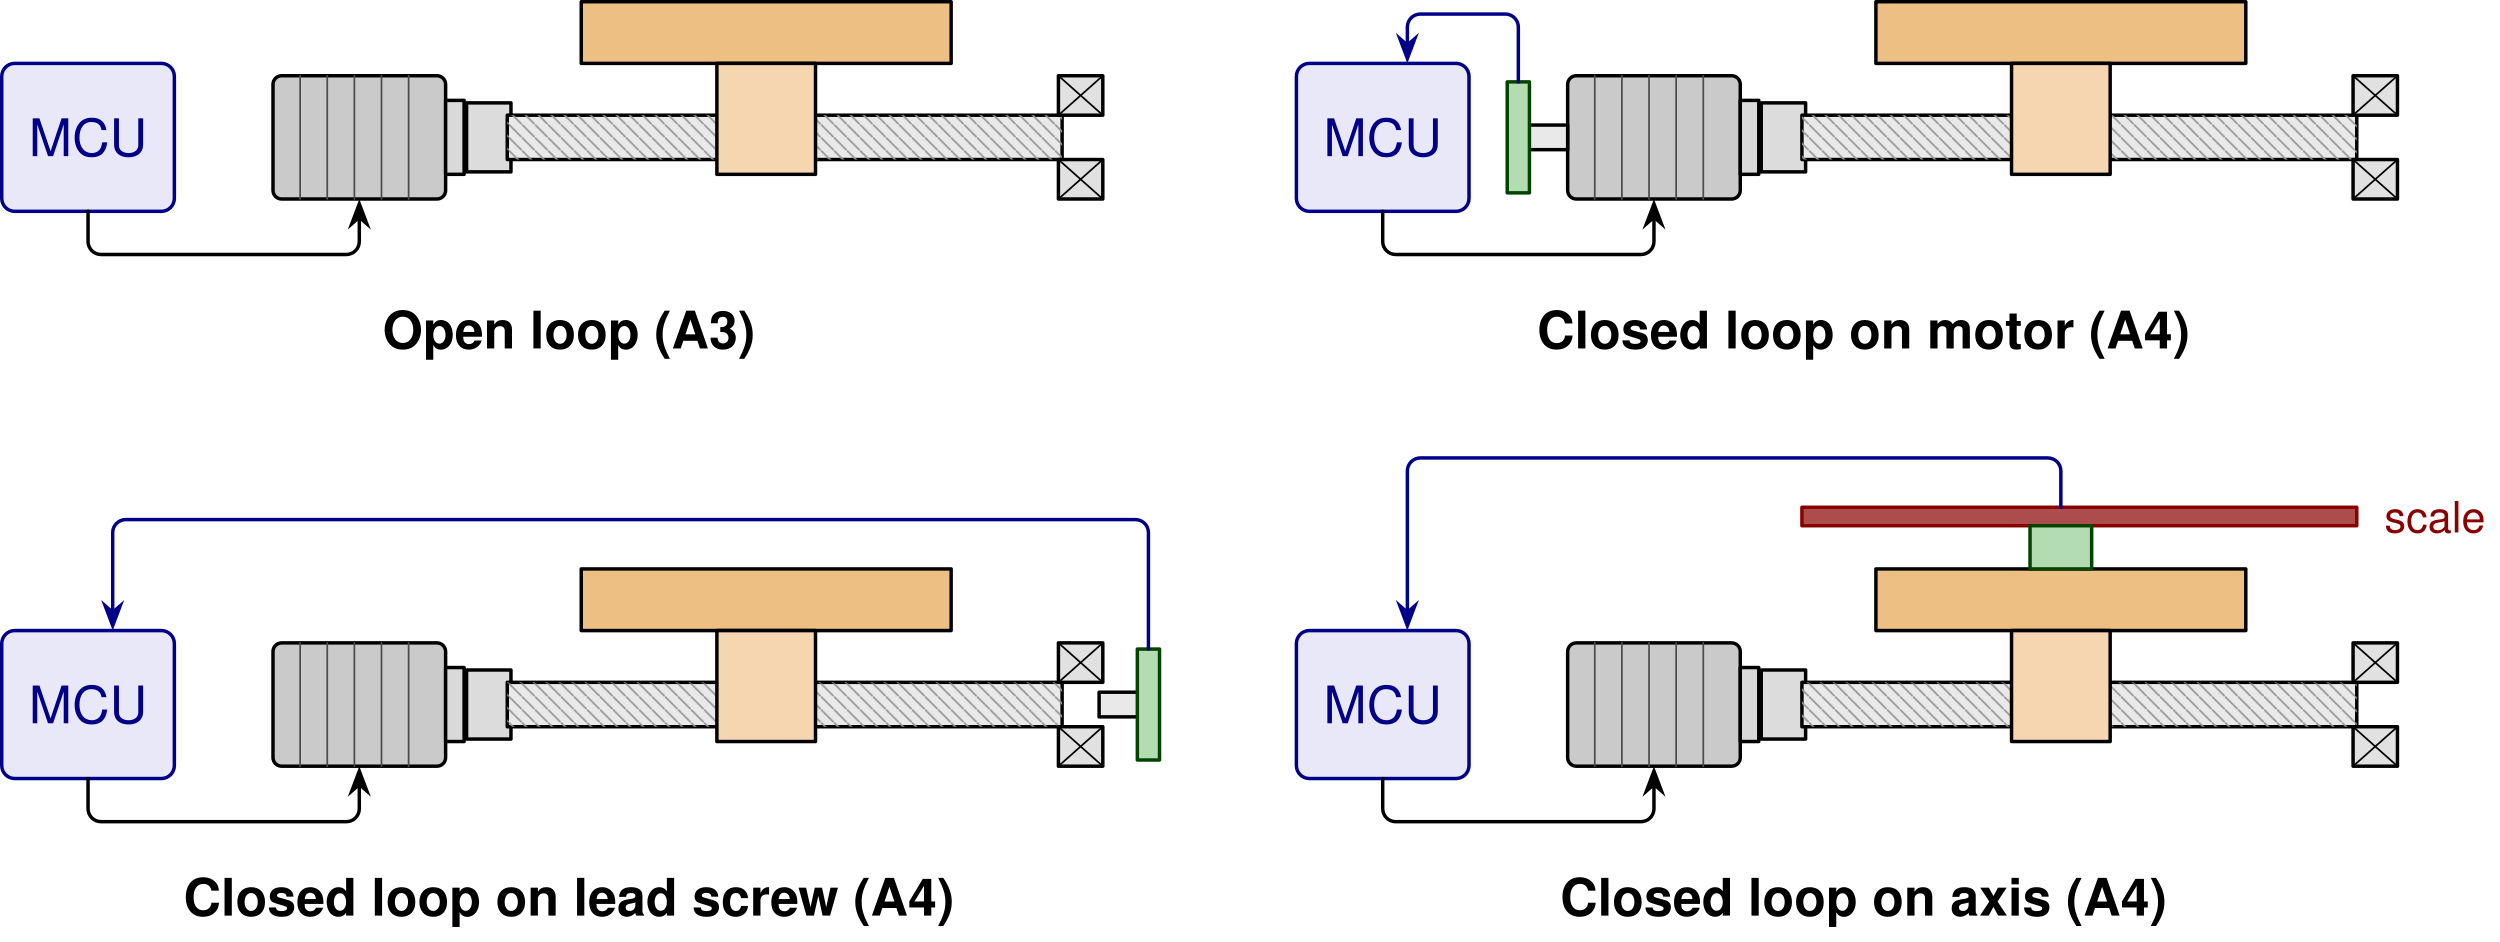
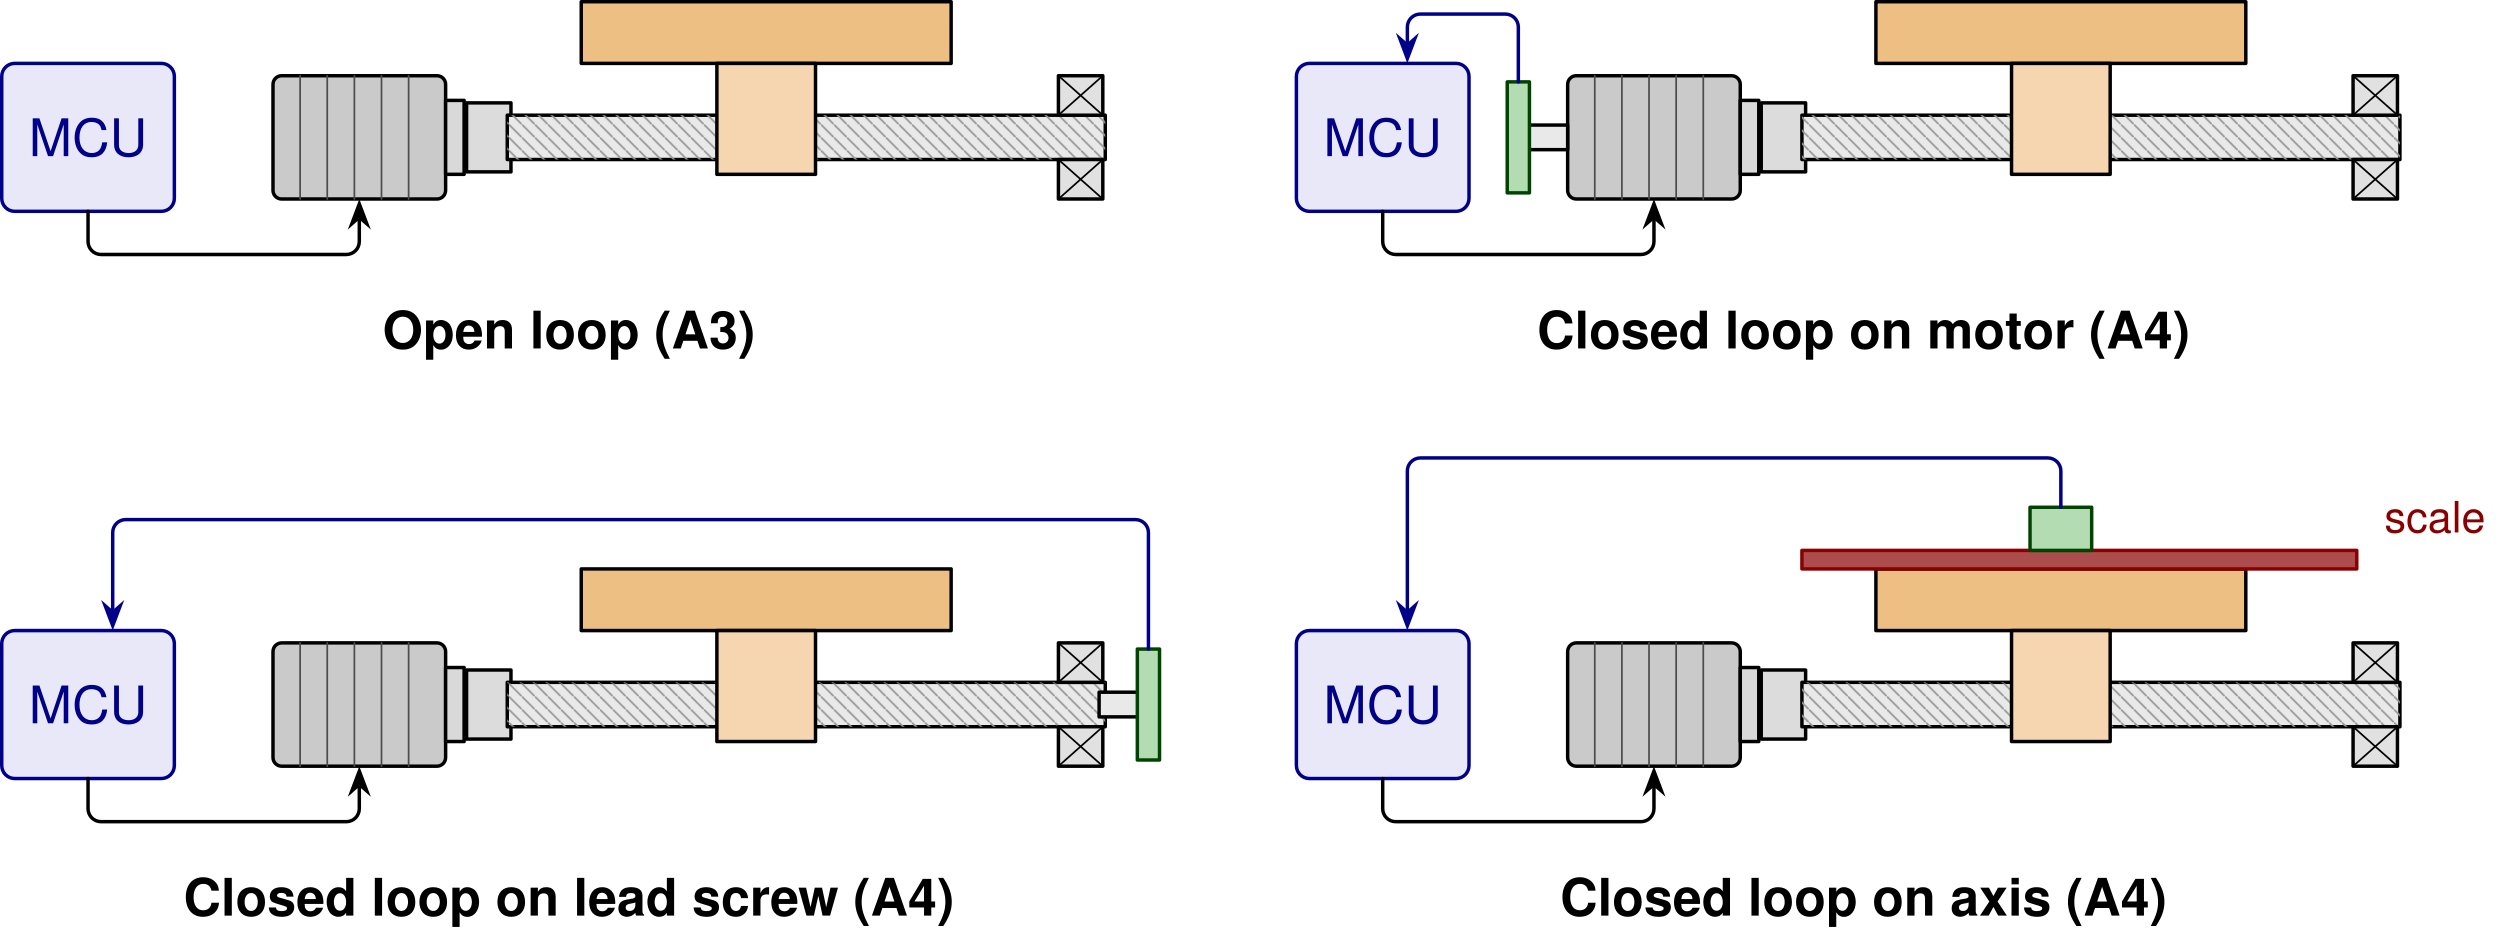
<svg xmlns="http://www.w3.org/2000/svg" xmlns:xlink="http://www.w3.org/1999/xlink" version="1.1" width="574.743pt" height="216.336pt" viewBox="-68.015 -68.015 574.743 216.336">
  <defs>
    <pattern height="3.0" id="pgfpat4" patternTransform="matrix(1.0 0.0 0.0 1.0 0.0 0.0)" patternUnits="userSpaceOnUse" width="3.0" />
    <symbol id="pgfsym4">
      <g stroke-width="0.4">
        <path d="M0 3L3.1-.1" fill="none" />
      </g>
    </symbol>
    <path id="g1-40" d="M2.418-8.683C1.048-6.622 .476-4.979 .476-3.156C.476-1.322 1.048 .322 2.418 2.382H3.609C2.346-.071 1.941-1.405 1.941-3.156C1.941-4.895 2.346-6.253 3.609-8.683H2.418Z" />
    <path id="g1-41" d="M1.453 2.382C2.823 .322 3.394-1.322 3.394-3.144C3.394-4.979 2.823-6.622 1.453-8.683H.262C1.525-6.229 1.93-4.895 1.93-3.144C1.93-1.405 1.525-.048 .262 2.382H1.453Z" />
    <path id="g1-51" d="M2.585-3.776C3.168-3.776 3.275-3.764 3.561-3.692C4.121-3.537 4.478-3.049 4.478-2.43C4.478-1.691 3.954-1.155 3.228-1.155C2.442-1.155 2.013-1.608 1.965-2.477H.345C.357-.786 1.465 .274 3.192 .274C4.991 .274 6.146-.786 6.146-2.43C6.146-3.418 5.717-4.061 4.764-4.526C5.55-5.014 5.872-5.55 5.872-6.324C5.872-7.73 4.824-8.623 3.192-8.623C2.227-8.623 1.417-8.29 .941-7.67C.607-7.253 .453-6.682 .453-5.931V-5.789H2.001C2.013-6.241 2.049-6.467 2.132-6.682C2.287-7.051 2.668-7.277 3.156-7.277C3.823-7.277 4.204-6.872 4.204-6.17C4.204-5.324 3.716-4.895 2.728-4.895H2.585V-3.776Z" />
    <path id="g1-52" d="M6.217-3.252H5.336V-8.445H3.371L.286-3.275V-1.87H3.668V0H5.336V-1.87H6.217V-3.252ZM3.668-3.252H1.465L3.668-6.86V-3.252Z" />
    <path id="g1-65" d="M5.967-1.751L6.539 0H8.373L5.372-8.683H3.394L.31 0H2.132L2.716-1.751H5.967ZM5.479-3.24H3.216L4.347-6.634L5.479-3.24Z" />
    <path id="g1-67" d="M8.123-5.741C8.063-6.491 7.909-6.968 7.539-7.456C6.872-8.337 5.8-8.826 4.502-8.826C2.049-8.826 .524-7.075 .524-4.264C.524-1.477 2.037 .274 4.455 .274C6.61 .274 8.052-.977 8.159-2.966H6.42C6.313-1.858 5.61-1.227 4.502-1.227C3.121-1.227 2.311-2.346 2.311-4.24C2.311-6.158 3.156-7.301 4.562-7.301C5.181-7.301 5.693-7.087 6.027-6.67C6.217-6.432 6.313-6.205 6.42-5.741H8.123Z" />
    <path id="g1-79" d="M4.645-8.826C3.43-8.826 2.43-8.421 1.691-7.623C.917-6.789 .476-5.574 .476-4.276S.917-1.751 1.691-.929C2.442-.119 3.418 .274 4.657 .274S6.872-.119 7.623-.929C8.373-1.727 8.838-2.99 8.838-4.216C8.838-5.574 8.397-6.789 7.623-7.623C6.86-8.445 5.896-8.826 4.645-8.826ZM4.657-7.301C6.122-7.301 7.051-6.11 7.051-4.228C7.051-2.454 6.086-1.251 4.657-1.251C3.216-1.251 2.263-2.454 2.263-4.276S3.216-7.301 4.657-7.301Z" />
    <path id="g1-97" d="M6.241-.202C5.943-.476 5.86-.655 5.86-.989V-4.562C5.86-5.872 4.967-6.539 3.228-6.539S.584-5.8 .476-4.312H2.084C2.168-4.979 2.442-5.193 3.263-5.193C3.907-5.193 4.228-4.979 4.228-4.55C4.228-4.335 4.121-4.145 3.942-4.05C3.716-3.93 3.716-3.93 2.894-3.799L2.227-3.68C.953-3.466 .333-2.811 .333-1.656C.333-1.108 .488-.655 .786-.333C1.155 .048 1.715 .274 2.287 .274C3.001 .274 3.657-.036 4.24-.643C4.24-.31 4.276-.191 4.431 0H6.241V-.202ZM4.228-2.585C4.228-1.62 3.752-1.072 2.906-1.072C2.346-1.072 2.001-1.37 2.001-1.846C2.001-2.346 2.263-2.585 2.954-2.728L3.526-2.835C3.966-2.918 4.038-2.942 4.228-3.037V-2.585Z" />
    <path id="g1-99" d="M6.217-4.026C6.098-5.598 5.05-6.539 3.442-6.539C1.525-6.539 .405-5.276 .405-3.085C.405-.965 1.513 .274 3.418 .274C4.979 .274 6.062-.691 6.217-2.227H4.621C4.407-1.394 4.073-1.072 3.43-1.072C2.585-1.072 2.072-1.834 2.072-3.085C2.072-3.692 2.192-4.264 2.394-4.645C2.585-5.002 2.954-5.193 3.43-5.193C4.109-5.193 4.431-4.871 4.621-4.026H6.217Z" />
    <path id="g1-100" d="M4.824 0H6.491V-8.683H4.824V-5.598C4.407-6.241 3.847-6.539 3.049-6.539C1.513-6.539 .345-5.062 .345-3.121C.345-2.251 .607-1.37 1.036-.75C1.477-.131 2.263 .274 3.049 .274C3.847 .274 4.407-.024 4.824-.655V0ZM3.418-5.145C4.264-5.145 4.824-4.324 4.824-3.097C4.824-1.93 4.252-1.12 3.418-1.12S2.013-1.941 2.013-3.121C2.013-4.312 2.585-5.145 3.418-5.145Z" />
    <path id="g1-101" d="M6.241-2.692C6.253-2.835 6.253-2.894 6.253-2.978C6.253-3.621 6.158-4.216 6.003-4.669C5.574-5.836 4.538-6.539 3.24-6.539C1.394-6.539 .262-5.205 .262-3.049C.262-.989 1.382 .274 3.204 .274C4.645 .274 5.812-.548 6.182-1.81H4.538C4.335-1.298 3.871-1 3.263-1C2.787-1 2.406-1.203 2.168-1.56C2.013-1.798 1.953-2.084 1.93-2.692H6.241ZM1.953-3.799C2.061-4.776 2.477-5.264 3.216-5.264C3.633-5.264 4.014-5.062 4.252-4.728C4.407-4.49 4.478-4.24 4.514-3.799H1.953Z" />
    <path id="g1-105" d="M2.465-6.432H.798V0H2.465V-6.432ZM2.465-8.683H.798V-7.194H2.465V-8.683Z" />
    <path id="g1-108" d="M2.465-8.683H.798V0H2.465V-8.683Z" />
    <path id="g1-109" d="M.715-6.432V0H2.382V-3.859C2.382-4.645 2.811-5.122 3.526-5.122C4.085-5.122 4.431-4.8 4.431-4.288V0H6.098V-3.859C6.098-4.645 6.527-5.122 7.242-5.122C7.801-5.122 8.147-4.8 8.147-4.288V0H9.814V-4.55C9.814-5.8 9.052-6.539 7.766-6.539C6.956-6.539 6.384-6.253 5.884-5.586C5.574-6.193 4.931-6.539 4.133-6.539C3.394-6.539 2.918-6.289 2.37-5.634V-6.432H.715Z" />
    <path id="g1-110" d="M.75-6.432V0H2.418V-3.859C2.418-4.621 2.954-5.122 3.764-5.122C4.478-5.122 4.836-4.728 4.836-3.966V0H6.503V-4.312C6.503-5.729 5.717-6.539 4.347-6.539C3.478-6.539 2.894-6.217 2.418-5.503V-6.432H.75Z" />
    <path id="g1-111" d="M3.585-6.539C1.62-6.539 .417-5.241 .417-3.132C.417-1.012 1.62 .274 3.597 .274C5.55 .274 6.777-1.024 6.777-3.085C6.777-5.264 5.598-6.539 3.585-6.539ZM3.597-5.193C4.514-5.193 5.11-4.371 5.11-3.109C5.11-1.906 4.49-1.072 3.597-1.072C2.692-1.072 2.084-1.906 2.084-3.132S2.692-5.193 3.597-5.193Z" />
    <path id="g1-112" d="M2.358-6.432H.691V2.596H2.358V-.762C2.763-.048 3.335 .286 4.145 .286C5.693 .286 6.837-1.167 6.837-3.121C6.837-4.026 6.575-4.931 6.146-5.526C5.717-6.134 4.919-6.539 4.145-6.539C3.335-6.539 2.763-6.193 2.358-5.479V-6.432ZM3.764-5.145C4.609-5.145 5.169-4.324 5.169-3.097C5.169-1.93 4.586-1.108 3.764-1.108C2.93-1.108 2.358-1.918 2.358-3.121S2.93-5.145 3.764-5.145Z" />
    <path id="g1-114" d="M.75-6.432V0H2.418V-3.418C2.418-4.395 2.906-4.883 3.883-4.883C4.061-4.883 4.181-4.871 4.407-4.836V-6.527C4.312-6.539 4.252-6.539 4.204-6.539C3.442-6.539 2.775-6.039 2.418-5.169V-6.432H.75Z" />
    <path id="g1-115" d="M6.015-4.359C5.991-5.717 4.943-6.539 3.216-6.539C1.584-6.539 .572-5.717 .572-4.395C.572-3.966 .703-3.597 .929-3.347C1.155-3.121 1.358-3.013 1.977-2.811L3.966-2.192C4.383-2.061 4.526-1.93 4.526-1.667C4.526-1.274 4.061-1.036 3.287-1.036C2.859-1.036 2.513-1.12 2.299-1.263C2.12-1.394 2.049-1.525 1.977-1.87H.345C.393-.465 1.429 .274 3.383 .274C4.276 .274 4.955 .083 5.431-.298S6.193-1.274 6.193-1.906C6.193-2.739 5.777-3.275 4.931-3.526L2.823-4.133C2.358-4.276 2.239-4.371 2.239-4.633C2.239-4.991 2.62-5.229 3.204-5.229C4.002-5.229 4.395-4.943 4.407-4.359H6.015Z" />
    <path id="g1-116" d="M3.585-6.301H2.656V-8.028H.989V-6.301H.167V-5.193H.989V-1.239C.989-.226 1.525 .274 2.62 .274C2.99 .274 3.287 .238 3.585 .143V-1.024C3.418-1 3.323-.989 3.204-.989C2.763-.989 2.656-1.12 2.656-1.691V-5.193H3.585V-6.301Z" />
    <path id="g1-119" d="M7.301 0L9.123-6.432H7.396L6.42-1.93L5.455-6.432H3.788L2.811-1.93L1.787-6.432H.06L1.87 0H3.585L4.609-4.538L5.574 0H7.301Z" />
    <path id="g1-120" d="M4.228-3.24L6.324-6.432H4.324L3.287-4.49L2.239-6.432H.238L2.334-3.24L.191 0H2.192L3.287-2.001L4.371 0H6.372L4.228-3.24Z" />
    <path id="g3-67" d="M7.885-5.991C7.539-7.897 6.444-8.826 4.538-8.826C3.371-8.826 2.43-8.456 1.787-7.742C1-6.884 .572-5.646 .572-4.24C.572-2.811 1.012-1.584 1.834-.738C2.501-.048 3.359 .274 4.49 .274C6.61 .274 7.801-.869 8.063-3.168H6.92C6.825-2.573 6.706-2.168 6.527-1.822C6.17-1.108 5.431-.703 4.502-.703C2.775-.703 1.679-2.084 1.679-4.252C1.679-6.479 2.728-7.849 4.407-7.849C5.11-7.849 5.765-7.635 6.122-7.301C6.444-7.003 6.622-6.634 6.753-5.991H7.885Z" />
    <path id="g3-77" d="M5.574 0L8.016-7.277V0H9.064V-8.683H7.527L5.002-1.12L2.43-8.683H.893V0H1.941V-7.277L4.407 0H5.574Z" />
    <path id="g3-85" d="M6.575-8.683V-2.585C6.575-1.417 5.729-.703 4.335-.703C3.692-.703 3.168-.858 2.751-1.155C2.323-1.489 2.12-1.93 2.12-2.585V-8.683H1.012V-2.585C1.012-.822 2.275 .274 4.335 .274C6.372 .274 7.682-.846 7.682-2.585V-8.683H6.575Z" />
    <path id="g3-97" d="M6.372-.584C6.265-.56 6.217-.56 6.158-.56C5.812-.56 5.622-.738 5.622-1.048V-4.717C5.622-5.824 4.812-6.42 3.275-6.42C2.37-6.42 1.62-6.158 1.203-5.693C.917-5.372 .798-5.014 .774-4.395H1.775C1.858-5.157 2.311-5.503 3.24-5.503C4.133-5.503 4.633-5.169 4.633-4.574V-4.312C4.633-3.895 4.383-3.716 3.597-3.621C2.192-3.442 1.977-3.394 1.596-3.24C.869-2.942 .5-2.382 .5-1.572C.5-.441 1.286 .274 2.549 .274C3.335 .274 3.966 0 4.669-.643C4.74-.012 5.05 .274 5.693 .274C5.896 .274 6.051 .25 6.372 .167V-.584ZM4.633-1.965C4.633-1.632 4.538-1.429 4.24-1.155C3.835-.786 3.347-.596 2.763-.596C1.989-.596 1.536-.965 1.536-1.596C1.536-2.251 1.977-2.585 3.037-2.739C4.085-2.882 4.3-2.93 4.633-3.085V-1.965Z" />
    <path id="g3-99" d="M5.61-4.145C5.562-4.752 5.431-5.145 5.193-5.491C4.764-6.074 4.014-6.42 3.144-6.42C1.465-6.42 .369-5.086 .369-3.013C.369-1 1.441 .274 3.132 .274C4.621 .274 5.562-.619 5.681-2.144H4.681C4.514-1.143 4.002-.643 3.156-.643C2.061-.643 1.405-1.536 1.405-3.013C1.405-4.574 2.049-5.503 3.132-5.503C3.966-5.503 4.49-5.014 4.609-4.145H5.61Z" />
    <path id="g3-101" d="M6.11-2.787C6.11-3.74 6.039-4.312 5.86-4.776C5.455-5.8 4.502-6.42 3.335-6.42C1.596-6.42 .476-5.086 .476-3.037S1.56 .274 3.311 .274C4.74 .274 5.729-.536 5.979-1.894H4.979C4.705-1.072 4.145-.643 3.347-.643C2.716-.643 2.18-.929 1.846-1.453C1.608-1.81 1.525-2.168 1.513-2.787H6.11ZM1.536-3.597C1.62-4.752 2.323-5.503 3.323-5.503C4.3-5.503 5.05-4.693 5.05-3.668C5.05-3.645 5.05-3.621 5.038-3.597H1.536Z" />
    <path id="g3-108" d="M1.81-8.683H.81V0H1.81V-8.683Z" />
    <path id="g3-115" d="M5.217-4.502C5.205-5.729 4.395-6.42 2.954-6.42C1.501-6.42 .56-5.669 .56-4.514C.56-3.537 1.06-3.073 2.537-2.716L3.466-2.489C4.157-2.323 4.431-2.072 4.431-1.62C4.431-1.036 3.847-.643 2.978-.643C2.442-.643 1.989-.798 1.739-1.06C1.584-1.239 1.513-1.417 1.453-1.858H.405C.453-.417 1.263 .274 2.894 .274C4.466 .274 5.467-.5 5.467-1.703C5.467-2.632 4.943-3.144 3.704-3.442L2.751-3.668C1.941-3.859 1.596-4.121 1.596-4.562C1.596-5.133 2.108-5.503 2.918-5.503C3.716-5.503 4.145-5.157 4.169-4.502H5.217Z" />
    <use id="g5-97" xlink:href="#g3-97" transform="scale(.833333)" />
    <use id="g5-99" xlink:href="#g3-99" transform="scale(.833333)" />
    <use id="g5-101" xlink:href="#g3-101" transform="scale(.833333)" />
    <use id="g5-108" xlink:href="#g3-108" transform="scale(.833333)" />
    <use id="g5-115" xlink:href="#g3-115" transform="scale(.833333)" />
  </defs>
  <g id="page1">
    <g stroke-miterlimit="10" transform="translate(-67.61645,-36.43519)scale(0.996264,-0.996264)">
      <g fill="#000" stroke="#000">
        <g stroke-width="0.4">
          <g stroke-linecap="round">
            <g stroke-linejoin="round">
              <g stroke-width="0.8">
                <g fill="#e8e8f8">
                  <g stroke="#008">
                    <path d="M0-14.072V14.072C0 15.729 1.343 17.072 3 17.072H36.834C38.491 17.072 39.834 15.729 39.834 14.072V-14.072C39.834-15.729 38.491-17.072 36.834-17.072H3C1.343-17.072 0-15.729 0-14.072ZM39.834 17.072" />
                  </g>
                </g>
              </g>
              <g fill="#008" stroke="#008">
                <g fill="#008" stroke="#008">
</g>
                <g transform="translate(6.2549,-4.32306)">
                  <g stroke="none" transform="scale(-1.00375,1.00375)translate(-67.61645,-36.43519)scale(-1,-1)">
                    <g fill="#008">
                      <g stroke="none">
                        <g fill="#008">
                          <use x="-67.616" y="-36.435" xlink:href="#g3-77" />
                          <use x="-57.658" y="-36.435" xlink:href="#g3-67" />
                          <use x="-49.026" y="-36.435" xlink:href="#g3-85" />
                        </g>
                      </g>
                    </g>
                  </g>
                </g>
              </g>
              <g stroke-width="0.8">
                <path d="M19.917-17.072V-24.03C19.917-25.687 21.26-27.03 22.917-27.03H79.513C81.17-27.03 82.513-25.687 82.513-24.03V-18.622" fill="none" />
                <g transform="matrix(0.0,1.0,-1.0,0.0,82.51277,-21.22636)">
                  <g stroke-dasharray="none" stroke-dashoffset="0.0">
                    <g stroke-linejoin="miter">
                      <path d="M5.861 0L1.292 1.726L2.804 0L1.292-1.726Z" />
                    </g>
                  </g>
                </g>
              </g>
              <g stroke-width="0.8">
                <g fill="#d9d9d9">
                  <g fill="#cacaca">
                    <path d="M62.596-12.226V12.226C62.596 13.331 63.491 14.226 64.596 14.226H100.43C101.534 14.226 102.43 13.331 102.43 12.226V-12.226C102.43-13.331 101.534-14.226 100.43-14.226H64.596C63.491-14.226 62.596-13.331 62.596-12.226ZM102.43 14.226" />
                  </g>
                </g>
              </g>
              <g fill="#4c4c4c" stroke="#4c4c4c">
                <path d="M68.856-14.226V14.226" fill="none" />
              </g>
              <g fill="#4c4c4c" stroke="#4c4c4c">
                <path d="M75.115-14.226V14.226" fill="none" />
              </g>
              <g fill="#4c4c4c" stroke="#4c4c4c">
                <path d="M81.375-14.226V14.226" fill="none" />
              </g>
              <g fill="#4c4c4c" stroke="#4c4c4c">
                <path d="M87.634-14.226V14.226" fill="none" />
              </g>
              <g fill="#4c4c4c" stroke="#4c4c4c">
                <path d="M93.894-14.226V14.226" fill="none" />
              </g>
              <g stroke-width="0.8">
                <g fill="#d9d9d9">
                  <path d="M102.43-8.536V8.536H106.698V-8.536ZM106.698 8.536" />
                </g>
              </g>
              <g stroke-width="0.8">
                <g fill="#d9d9d9">
                  <g fill="#dcdcdc">
                    <path d="M107.267-7.967V7.967H117.51V-7.967ZM117.51 7.967" />
                  </g>
                </g>
              </g>
              <g stroke-width="0.8">
                <g fill="#e9e9e9">
-                   <path d="M116.656-5.121V5.121H244.694V-5.121ZM244.694 5.121" />
+                   <path d="M116.656-5.121V5.121H254.652V-5.121ZM254.652 5.121" />
                  <pattern id="pgfupat1" xlink:href="#pgfpat4">
                    <g fill="#999" stroke="#999">
                      <use xlink:href="#pgfsym4" />
                    </g>
                  </pattern>
                  <g fill="url(#pgfupat1)">
-                     <path d="M116.656-5.121V5.121H244.694V-5.121ZM244.694 5.121" stroke="none" />
+                     <path d="M116.656-5.121V5.121H254.652V-5.121ZM254.652 5.121" stroke="none" />
                  </g>
                </g>
              </g>
              <g stroke-width="0.8">
                <g fill="#d9d9d9">
                  <g fill="#e1e1e1">
                    <path d="M243.84 5.121V14.226H254.083V5.121ZM254.083 14.226" />
                  </g>
                </g>
              </g>
              <g stroke-width="0.8">
                <g fill="#d9d9d9">
                  <g fill="#e1e1e1">
                    <path d="M243.84-14.226V-5.121H254.083V-14.226ZM254.083-5.121" />
                  </g>
                </g>
              </g>
              <path d="M243.84 5.121L254.083 14.226M243.84 14.226L254.083 5.121" fill="none" />
              <path d="M243.84-14.226L254.083-5.121M243.84-5.121L254.083-14.226" fill="none" />
              <g stroke-width="0.8">
                <g fill="#d9d9d9">
                  <g fill="#eebf83">
                    <path d="M133.728 17.072V31.298H219.086V17.072ZM219.086 31.298" />
                  </g>
                </g>
              </g>
              <g stroke-width="0.8">
                <g fill="#d9d9d9">
                  <g fill="#f5d6b0">
                    <path d="M165.026-8.536V17.072H187.788V-8.536ZM187.788 17.072" />
                  </g>
                </g>
              </g>
              <g transform="translate(87.88121,-48.7076)">
                <g stroke="none" transform="scale(-1.00375,1.00375)translate(-67.61645,-36.43519)scale(-1,-1)">
                  <g fill="#000">
                    <g stroke="none">
                      <use x="-67.616" y="-36.435" xlink:href="#g1-79" />
                      <use x="-58.315" y="-36.435" xlink:href="#g1-112" />
                      <use x="-51.011" y="-36.435" xlink:href="#g1-101" />
                      <use x="-44.364" y="-36.435" xlink:href="#g1-110" />
                      <use x="-33.736" y="-36.435" xlink:href="#g1-108" />
                      <use x="-30.412" y="-36.435" xlink:href="#g1-111" />
                      <use x="-23.108" y="-36.435" xlink:href="#g1-111" />
                      <use x="-15.803" y="-36.435" xlink:href="#g1-112" />
                      <use x="-5.175" y="-36.435" xlink:href="#g1-40" />
                      <use x="-1.194" y="-36.435" xlink:href="#g1-65" />
                      <use x="7.437" y="-36.435" xlink:href="#g1-51" />
                      <use x="14.084" y="-36.435" xlink:href="#g1-41" />
                    </g>
                  </g>
                </g>
              </g>
              <g stroke-width="0.8">
                <g fill="#e8e8f8">
                  <g stroke="#008">
                    <path d="M298.754-14.072V14.072C298.754 15.729 300.097 17.072 301.754 17.072H335.587C337.244 17.072 338.587 15.729 338.587 14.072V-14.072C338.587-15.729 337.244-17.072 335.587-17.072H301.754C300.097-17.072 298.754-15.729 298.754-14.072ZM338.587 17.072" />
                  </g>
                </g>
              </g>
              <g fill="#008" stroke="#008">
                <g fill="#008" stroke="#008">
</g>
                <g transform="translate(305.0087,-4.32306)">
                  <g stroke="none" transform="scale(-1.00375,1.00375)translate(-67.61645,-36.43519)scale(-1,-1)">
                    <g fill="#008">
                      <g stroke="none">
                        <g fill="#008">
                          <use x="-67.616" y="-36.435" xlink:href="#g3-77" />
                          <use x="-57.658" y="-36.435" xlink:href="#g3-67" />
                          <use x="-49.026" y="-36.435" xlink:href="#g3-85" />
                        </g>
                      </g>
                    </g>
                  </g>
                </g>
              </g>
              <g stroke-width="0.8">
                <path d="M318.671-17.072V-24.03C318.671-25.687 320.014-27.03 321.671-27.03H378.267C379.923-27.03 381.267-25.687 381.267-24.03V-18.622" fill="none" />
                <g transform="matrix(0.0,1.0,-1.0,0.0,381.2666,-21.22636)">
                  <g stroke-dasharray="none" stroke-dashoffset="0.0">
                    <g stroke-linejoin="miter">
                      <path d="M5.861 0L1.292 1.726L2.804 0L1.292-1.726Z" />
                    </g>
                  </g>
                </g>
              </g>
              <g stroke-width="0.8">
                <g fill="#d9d9d9">
                  <g fill="#cacaca">
                    <path d="M361.35-12.226V12.226C361.35 13.331 362.245 14.226 363.35 14.226H399.183C400.288 14.226 401.183 13.331 401.183 12.226V-12.226C401.183-13.331 400.288-14.226 399.183-14.226H363.35C362.245-14.226 361.35-13.331 361.35-12.226ZM401.183 14.226" />
                  </g>
                </g>
              </g>
              <g fill="#4c4c4c" stroke="#4c4c4c">
                <path d="M367.609-14.226V14.226" fill="none" />
              </g>
              <g fill="#4c4c4c" stroke="#4c4c4c">
                <path d="M373.869-14.226V14.226" fill="none" />
              </g>
              <g fill="#4c4c4c" stroke="#4c4c4c">
                <path d="M380.129-14.226V14.226" fill="none" />
              </g>
              <g fill="#4c4c4c" stroke="#4c4c4c">
                <path d="M386.388-14.226V14.226" fill="none" />
              </g>
              <g fill="#4c4c4c" stroke="#4c4c4c">
                <path d="M392.648-14.226V14.226" fill="none" />
              </g>
              <g stroke-width="0.8">
                <g fill="#d9d9d9">
                  <path d="M401.183-8.536V8.536H405.452V-8.536ZM405.452 8.536" />
                </g>
              </g>
              <g stroke-width="0.8">
                <g fill="#d9d9d9">
                  <g fill="#dcdcdc">
                    <path d="M406.021-7.967V7.967H416.263V-7.967ZM416.263 7.967" />
                  </g>
                </g>
              </g>
              <g stroke-width="0.8">
                <g fill="#e9e9e9">
-                   <path d="M415.41-5.121V5.121H543.448V-5.121ZM543.448 5.121" />
+                   <path d="M415.41-5.121V5.121H553.406V-5.121ZM553.406 5.121" />
                  <pattern id="pgfupat2" xlink:href="#pgfpat4">
                    <g fill="#999" stroke="#999">
                      <use xlink:href="#pgfsym4" />
                    </g>
                  </pattern>
                  <g fill="url(#pgfupat2)">
-                     <path d="M415.41-5.121V5.121H543.448V-5.121ZM543.448 5.121" stroke="none" />
+                     <path d="M415.41-5.121V5.121H553.406V-5.121ZM553.406 5.121" stroke="none" />
                  </g>
                </g>
              </g>
              <g stroke-width="0.8">
                <g fill="#d9d9d9">
                  <g fill="#e1e1e1">
                    <path d="M542.594 5.121V14.226H552.837V5.121ZM552.837 14.226" />
                  </g>
                </g>
              </g>
              <g stroke-width="0.8">
                <g fill="#d9d9d9">
                  <g fill="#e1e1e1">
                    <path d="M542.594-14.226V-5.121H552.837V-14.226ZM552.837-5.121" />
                  </g>
                </g>
              </g>
              <path d="M542.594 5.121L552.837 14.226M542.594 14.226L552.837 5.121" fill="none" />
              <path d="M542.594-14.226L552.837-5.121M542.594-5.121L552.837-14.226" fill="none" />
              <g stroke-width="0.8">
                <g fill="#d9d9d9">
                  <g fill="#eebf83">
                    <path d="M432.482 17.072V31.298H517.84V17.072ZM517.84 31.298" />
                  </g>
                </g>
              </g>
              <g stroke-width="0.8">
                <g fill="#d9d9d9">
                  <g fill="#f5d6b0">
                    <path d="M463.78-8.536V17.072H486.542V-8.536ZM486.542 17.072" />
                  </g>
                </g>
              </g>
              <g transform="translate(354.3014,-48.7076)">
                <g stroke="none" transform="scale(-1.00375,1.00375)translate(-67.61645,-36.43519)scale(-1,-1)">
                  <g fill="#000">
                    <g stroke="none">
                      <use x="-67.616" y="-36.435" xlink:href="#g1-67" />
                      <use x="-58.985" y="-36.435" xlink:href="#g1-108" />
                      <use x="-55.661" y="-36.435" xlink:href="#g1-111" />
                      <use x="-48.357" y="-36.435" xlink:href="#g1-115" />
                      <use x="-41.71" y="-36.435" xlink:href="#g1-101" />
                      <use x="-35.063" y="-36.435" xlink:href="#g1-100" />
                      <use x="-24.435" y="-36.435" xlink:href="#g1-108" />
                      <use x="-21.111" y="-36.435" xlink:href="#g1-111" />
                      <use x="-13.807" y="-36.435" xlink:href="#g1-111" />
                      <use x="-6.502" y="-36.435" xlink:href="#g1-112" />
                      <use x="4.126" y="-36.435" xlink:href="#g1-111" />
                      <use x="11.43" y="-36.435" xlink:href="#g1-110" />
                      <use x="22.058" y="-36.435" xlink:href="#g1-109" />
                      <use x="32.686" y="-36.435" xlink:href="#g1-111" />
                      <use x="39.991" y="-36.435" xlink:href="#g1-116" />
                      <use x="43.972" y="-36.435" xlink:href="#g1-111" />
                      <use x="51.277" y="-36.435" xlink:href="#g1-114" />
                      <use x="59.251" y="-36.435" xlink:href="#g1-40" />
                      <use x="63.232" y="-36.435" xlink:href="#g1-65" />
                      <use x="71.863" y="-36.435" xlink:href="#g1-52" />
                      <use x="78.51" y="-36.435" xlink:href="#g1-41" />
                    </g>
                  </g>
                </g>
              </g>
              <g stroke-width="0.8">
                <g fill="#e8e8f8">
                  <g stroke="#008">
                    <path d="M0-144.955V-116.811C0-115.154 1.343-113.811 3-113.811H36.834C38.491-113.811 39.834-115.154 39.834-116.811V-144.955C39.834-146.611 38.491-147.955 36.834-147.955H3C1.343-147.955 0-146.611 0-144.955ZM39.834-113.811" />
                  </g>
                </g>
              </g>
              <g fill="#008" stroke="#008">
                <g fill="#008" stroke="#008">
</g>
                <g transform="translate(6.2549,-135.2058)">
                  <g stroke="none" transform="scale(-1.00375,1.00375)translate(-67.61645,-36.43519)scale(-1,-1)">
                    <g fill="#008">
                      <g stroke="none">
                        <g fill="#008">
                          <use x="-67.616" y="-36.435" xlink:href="#g3-77" />
                          <use x="-57.658" y="-36.435" xlink:href="#g3-67" />
                          <use x="-49.026" y="-36.435" xlink:href="#g3-85" />
                        </g>
                      </g>
                    </g>
                  </g>
                </g>
              </g>
              <g stroke-width="0.8">
                <path d="M19.917-147.955V-154.913C19.917-156.57 21.26-157.913 22.917-157.913H79.513C81.17-157.913 82.513-156.57 82.513-154.913V-149.505" fill="none" />
                <g transform="matrix(0.0,1.0,-1.0,0.0,82.51277,-152.1091)">
                  <g stroke-dasharray="none" stroke-dashoffset="0.0">
                    <g stroke-linejoin="miter">
                      <path d="M5.861 0L1.292 1.726L2.804 0L1.292-1.726Z" />
                    </g>
                  </g>
                </g>
              </g>
              <g stroke-width="0.8">
                <g fill="#d9d9d9">
                  <g fill="#cacaca">
                    <path d="M62.596-143.109V-118.656C62.596-117.552 63.491-116.656 64.596-116.656H100.43C101.534-116.656 102.43-117.552 102.43-118.656V-143.109C102.43-144.214 101.534-145.109 100.43-145.109H64.596C63.491-145.109 62.596-144.214 62.596-143.109ZM102.43-116.656" />
                  </g>
                </g>
              </g>
              <g fill="#4c4c4c" stroke="#4c4c4c">
                <path d="M68.856-145.109V-116.656" fill="none" />
              </g>
              <g fill="#4c4c4c" stroke="#4c4c4c">
                <path d="M75.115-145.109V-116.656" fill="none" />
              </g>
              <g fill="#4c4c4c" stroke="#4c4c4c">
                <path d="M81.375-145.109V-116.656" fill="none" />
              </g>
              <g fill="#4c4c4c" stroke="#4c4c4c">
                <path d="M87.634-145.109V-116.656" fill="none" />
              </g>
              <g fill="#4c4c4c" stroke="#4c4c4c">
                <path d="M93.894-145.109V-116.656" fill="none" />
              </g>
              <g stroke-width="0.8">
                <g fill="#d9d9d9">
                  <path d="M102.43-139.419V-122.347H106.698V-139.419ZM106.698-122.347" />
                </g>
              </g>
              <g stroke-width="0.8">
                <g fill="#d9d9d9">
                  <g fill="#dcdcdc">
                    <path d="M107.267-138.85V-122.916H117.51V-138.85ZM117.51-122.916" />
                  </g>
                </g>
              </g>
              <g stroke-width="0.8">
                <g fill="#e9e9e9">
-                   <path d="M116.656-136.004V-125.761H244.694V-136.004ZM244.694-125.761" />
+                   <path d="M116.656-136.004V-125.761H254.652V-136.004ZM254.652-125.761" />
                  <pattern id="pgfupat3" xlink:href="#pgfpat4">
                    <g fill="#999" stroke="#999">
                      <use xlink:href="#pgfsym4" />
                    </g>
                  </pattern>
                  <g fill="url(#pgfupat3)">
-                     <path d="M116.656-136.004V-125.761H244.694V-136.004ZM244.694-125.761" stroke="none" />
+                     <path d="M116.656-136.004V-125.761H254.652V-136.004ZM254.652-125.761" stroke="none" />
                  </g>
                </g>
              </g>
              <g stroke-width="0.8">
                <g fill="#d9d9d9">
                  <g fill="#e1e1e1">
                    <path d="M243.84-125.761V-116.656H254.083V-125.761ZM254.083-116.656" />
                  </g>
                </g>
              </g>
              <g stroke-width="0.8">
                <g fill="#d9d9d9">
                  <g fill="#e1e1e1">
                    <path d="M243.84-145.109V-136.004H254.083V-145.109ZM254.083-136.004" />
                  </g>
                </g>
              </g>
              <path d="M243.84-125.761L254.083-116.656M243.84-116.656L254.083-125.761" fill="none" />
              <path d="M243.84-145.109L254.083-136.004M243.84-136.004L254.083-145.109" fill="none" />
              <g stroke-width="0.8">
                <g fill="#d9d9d9">
                  <g fill="#eebf83">
                    <path d="M133.728-113.811V-99.585H219.086V-113.811ZM219.086-99.585" />
                  </g>
                </g>
              </g>
              <g stroke-width="0.8">
                <g fill="#d9d9d9">
                  <g fill="#f5d6b0">
                    <path d="M165.026-139.419V-113.811H187.788V-139.419ZM187.788-113.811" />
                  </g>
                </g>
              </g>
              <g transform="translate(41.95181,-179.5904)">
                <g stroke="none" transform="scale(-1.00375,1.00375)translate(-67.61645,-36.43519)scale(-1,-1)">
                  <g fill="#000">
                    <g stroke="none">
                      <use x="-67.616" y="-36.435" xlink:href="#g1-67" />
                      <use x="-58.985" y="-36.435" xlink:href="#g1-108" />
                      <use x="-55.661" y="-36.435" xlink:href="#g1-111" />
                      <use x="-48.357" y="-36.435" xlink:href="#g1-115" />
                      <use x="-41.71" y="-36.435" xlink:href="#g1-101" />
                      <use x="-35.063" y="-36.435" xlink:href="#g1-100" />
                      <use x="-24.435" y="-36.435" xlink:href="#g1-108" />
                      <use x="-21.111" y="-36.435" xlink:href="#g1-111" />
                      <use x="-13.807" y="-36.435" xlink:href="#g1-111" />
                      <use x="-6.502" y="-36.435" xlink:href="#g1-112" />
                      <use x="4.126" y="-36.435" xlink:href="#g1-111" />
                      <use x="11.43" y="-36.435" xlink:href="#g1-110" />
                      <use x="22.058" y="-36.435" xlink:href="#g1-108" />
                      <use x="25.382" y="-36.435" xlink:href="#g1-101" />
                      <use x="32.029" y="-36.435" xlink:href="#g1-97" />
                      <use x="38.676" y="-36.435" xlink:href="#g1-100" />
                      <use x="49.304" y="-36.435" xlink:href="#g1-115" />
                      <use x="55.951" y="-36.435" xlink:href="#g1-99" />
                      <use x="62.598" y="-36.435" xlink:href="#g1-114" />
                      <use x="67.248" y="-36.435" xlink:href="#g1-101" />
                      <use x="73.716" y="-36.435" xlink:href="#g1-119" />
                      <use x="86.341" y="-36.435" xlink:href="#g1-40" />
                      <use x="90.322" y="-36.435" xlink:href="#g1-65" />
                      <use x="98.953" y="-36.435" xlink:href="#g1-52" />
                      <use x="105.6" y="-36.435" xlink:href="#g1-41" />
                    </g>
                  </g>
                </g>
              </g>
              <g stroke-width="0.8">
                <g fill="#e8e8f8">
                  <g stroke="#008">
                    <path d="M298.754-144.955V-116.811C298.754-115.154 300.097-113.811 301.754-113.811H335.587C337.244-113.811 338.587-115.154 338.587-116.811V-144.955C338.587-146.611 337.244-147.955 335.587-147.955H301.754C300.097-147.955 298.754-146.611 298.754-144.955ZM338.587-113.811" />
                  </g>
                </g>
              </g>
              <g fill="#008" stroke="#008">
                <g fill="#008" stroke="#008">
</g>
                <g transform="translate(305.0087,-135.2058)">
                  <g stroke="none" transform="scale(-1.00375,1.00375)translate(-67.61645,-36.43519)scale(-1,-1)">
                    <g fill="#008">
                      <g stroke="none">
                        <g fill="#008">
                          <use x="-67.616" y="-36.435" xlink:href="#g3-77" />
                          <use x="-57.658" y="-36.435" xlink:href="#g3-67" />
                          <use x="-49.026" y="-36.435" xlink:href="#g3-85" />
                        </g>
                      </g>
                    </g>
                  </g>
                </g>
              </g>
              <g stroke-width="0.8">
                <path d="M318.671-147.955V-154.913C318.671-156.57 320.014-157.913 321.671-157.913H378.267C379.923-157.913 381.267-156.57 381.267-154.913V-149.505" fill="none" />
                <g transform="matrix(0.0,1.0,-1.0,0.0,381.2666,-152.1091)">
                  <g stroke-dasharray="none" stroke-dashoffset="0.0">
                    <g stroke-linejoin="miter">
                      <path d="M5.861 0L1.292 1.726L2.804 0L1.292-1.726Z" />
                    </g>
                  </g>
                </g>
              </g>
              <g stroke-width="0.8">
                <g fill="#d9d9d9">
                  <g fill="#cacaca">
                    <path d="M361.35-143.109V-118.656C361.35-117.552 362.245-116.656 363.35-116.656H399.183C400.288-116.656 401.183-117.552 401.183-118.656V-143.109C401.183-144.214 400.288-145.109 399.183-145.109H363.35C362.245-145.109 361.35-144.214 361.35-143.109ZM401.183-116.656" />
                  </g>
                </g>
              </g>
              <g fill="#4c4c4c" stroke="#4c4c4c">
                <path d="M367.609-145.109V-116.656" fill="none" />
              </g>
              <g fill="#4c4c4c" stroke="#4c4c4c">
                <path d="M373.869-145.109V-116.656" fill="none" />
              </g>
              <g fill="#4c4c4c" stroke="#4c4c4c">
                <path d="M380.129-145.109V-116.656" fill="none" />
              </g>
              <g fill="#4c4c4c" stroke="#4c4c4c">
                <path d="M386.388-145.109V-116.656" fill="none" />
              </g>
              <g fill="#4c4c4c" stroke="#4c4c4c">
                <path d="M392.648-145.109V-116.656" fill="none" />
              </g>
              <g stroke-width="0.8">
                <g fill="#d9d9d9">
                  <path d="M401.183-139.419V-122.347H405.452V-139.419ZM405.452-122.347" />
                </g>
              </g>
              <g stroke-width="0.8">
                <g fill="#d9d9d9">
                  <g fill="#dcdcdc">
                    <path d="M406.021-138.85V-122.916H416.263V-138.85ZM416.263-122.916" />
                  </g>
                </g>
              </g>
              <g stroke-width="0.8">
                <g fill="#e9e9e9">
-                   <path d="M415.41-136.004V-125.761H543.448V-136.004ZM543.448-125.761" />
+                   <path d="M415.41-136.004V-125.761H553.406V-136.004ZM553.406-125.761" />
                  <pattern id="pgfupat4" xlink:href="#pgfpat4">
                    <g fill="#999" stroke="#999">
                      <use xlink:href="#pgfsym4" />
                    </g>
                  </pattern>
                  <g fill="url(#pgfupat4)">
-                     <path d="M415.41-136.004V-125.761H543.448V-136.004ZM543.448-125.761" stroke="none" />
+                     <path d="M415.41-136.004V-125.761H553.406V-136.004ZM553.406-125.761" stroke="none" />
                  </g>
                </g>
              </g>
              <g stroke-width="0.8">
                <g fill="#d9d9d9">
                  <g fill="#e1e1e1">
                    <path d="M542.594-125.761V-116.656H552.837V-125.761ZM552.837-116.656" />
                  </g>
                </g>
              </g>
              <g stroke-width="0.8">
                <g fill="#d9d9d9">
                  <g fill="#e1e1e1">
                    <path d="M542.594-145.109V-136.004H552.837V-145.109ZM552.837-136.004" />
                  </g>
                </g>
              </g>
              <path d="M542.594-125.761L552.837-116.656M542.594-116.656L552.837-125.761" fill="none" />
              <path d="M542.594-145.109L552.837-136.004M542.594-136.004L552.837-145.109" fill="none" />
              <g stroke-width="0.8">
                <g fill="#d9d9d9">
                  <g fill="#eebf83">
                    <path d="M432.482-113.811V-99.585H517.84V-113.811ZM517.84-99.585" />
                  </g>
                </g>
              </g>
              <g stroke-width="0.8">
                <g fill="#d9d9d9">
                  <g fill="#f5d6b0">
                    <path d="M463.78-139.419V-113.811H486.542V-139.419ZM486.542-113.811" />
                  </g>
                </g>
              </g>
              <g transform="translate(359.6234,-179.5904)">
                <g stroke="none" transform="scale(-1.00375,1.00375)translate(-67.61645,-36.43519)scale(-1,-1)">
                  <g fill="#000">
                    <g stroke="none">
                      <use x="-67.616" y="-36.435" xlink:href="#g1-67" />
                      <use x="-58.985" y="-36.435" xlink:href="#g1-108" />
                      <use x="-55.661" y="-36.435" xlink:href="#g1-111" />
                      <use x="-48.357" y="-36.435" xlink:href="#g1-115" />
                      <use x="-41.71" y="-36.435" xlink:href="#g1-101" />
                      <use x="-35.063" y="-36.435" xlink:href="#g1-100" />
                      <use x="-24.435" y="-36.435" xlink:href="#g1-108" />
                      <use x="-21.111" y="-36.435" xlink:href="#g1-111" />
                      <use x="-13.807" y="-36.435" xlink:href="#g1-111" />
                      <use x="-6.502" y="-36.435" xlink:href="#g1-112" />
                      <use x="4.126" y="-36.435" xlink:href="#g1-111" />
                      <use x="11.43" y="-36.435" xlink:href="#g1-110" />
                      <use x="22.058" y="-36.435" xlink:href="#g1-97" />
                      <use x="28.705" y="-36.435" xlink:href="#g1-120" />
                      <use x="35.352" y="-36.435" xlink:href="#g1-105" />
                      <use x="38.676" y="-36.435" xlink:href="#g1-115" />
                      <use x="48.646" y="-36.435" xlink:href="#g1-40" />
                      <use x="52.627" y="-36.435" xlink:href="#g1-65" />
                      <use x="61.259" y="-36.435" xlink:href="#g1-52" />
                      <use x="67.906" y="-36.435" xlink:href="#g1-41" />
                    </g>
                  </g>
                </g>
              </g>
              <g stroke-width="0.8">
                <g fill="#e9e9e9">
                  <path d="M351.392-2.845V2.845H361.35V-2.845ZM361.35 2.845" />
                </g>
              </g>
              <g stroke-width="0.8">
                <g fill="#b3dcb3">
                  <g stroke="#040">
                    <path d="M347.408-12.804V12.804H352.529V-12.804ZM352.529 12.804" />
                  </g>
                </g>
              </g>
              <g stroke-width="0.8">
                <g fill="#008" stroke="#008">
                  <path d="M349.969 12.804V25.453C349.969 27.11 348.626 28.453 346.969 28.453H327.361C325.704 28.453 324.361 27.11 324.361 25.453V21.468" fill="none" />
                  <g transform="matrix(0.0,-1.0,1.0,0.0,324.3611,24.07181)">
                    <g stroke-dasharray="none" stroke-dashoffset="0.0">
                      <g stroke-linejoin="miter">
                        <path d="M5.861 0L1.292 1.726L2.804 0L1.292-1.726Z" />
                      </g>
                    </g>
                  </g>
                </g>
              </g>
              <g stroke-width="0.8">
                <g fill="#e9e9e9">
                  <path d="M253.229-133.728V-128.037H263.188V-133.728ZM263.188-128.037" />
                </g>
              </g>
              <g stroke-width="0.8">
                <g fill="#b3dcb3">
                  <g stroke="#040">
                    <path d="M262.05-143.686V-118.079H267.171V-143.686ZM267.171-118.079" />
                  </g>
                </g>
              </g>
              <g stroke-width="0.8">
                <g fill="#008" stroke="#008">
                  <path d="M264.611-118.079V-91.204C264.611-89.547 263.267-88.204 261.611-88.204H28.607C26.95-88.204 25.607-89.547 25.607-91.204V-109.415" fill="none" />
                  <g transform="matrix(0.0,-1.0,1.0,0.0,25.60728,-106.811)">
                    <g stroke-dasharray="none" stroke-dashoffset="0.0">
                      <g stroke-linejoin="miter">
                        <path d="M5.861 0L1.292 1.726L2.804 0L1.292-1.726Z" />
                      </g>
                    </g>
                  </g>
                </g>
              </g>
              <g fill="#ac4c4c" stroke="#ac4c4c">
-                 <path d="M415.41-89.626V-85.358H543.448V-89.626ZM543.448-85.358" stroke="none" />
+                 <path d="M415.41-99.585V-95.317H543.448V-99.585ZM543.448-95.317" stroke="none" />
              </g>
              <g stroke-width="0.8">
                <g fill="#800" stroke="#800">
-                   <path d="M415.41-89.626V-85.358H543.448V-89.626ZM543.448-85.358" fill="none" />
+                   <path d="M415.41-99.585V-95.317H543.448V-99.585ZM543.448-95.317" fill="none" />
                </g>
              </g>
              <g stroke-width="0.8">
                <g fill="#b3dcb3">
                  <g stroke="#040">
-                     <path d="M468.048-99.585V-89.626H482.274V-99.585ZM482.274-89.626" />
+                     <path d="M468.048-95.317V-85.358H482.274V-95.317ZM482.274-85.358" />
                  </g>
                </g>
              </g>
              <g stroke-width="0.8">
                <g fill="#008" stroke="#008">
                  <path d="M475.161-85.358V-76.977C475.161-75.32 473.818-73.977 472.161-73.977H327.361C325.704-73.977 324.361-75.32 324.361-76.977V-109.415" fill="none" />
                  <g transform="matrix(0.0,-1.0,1.0,0.0,324.3611,-106.811)">
                    <g stroke-dasharray="none" stroke-dashoffset="0.0">
                      <g stroke-linejoin="miter">
                        <path d="M5.861 0L1.292 1.726L2.804 0L1.292-1.726Z" />
                      </g>
                    </g>
                  </g>
                </g>
              </g>
              <g fill="#800" stroke="#800">
                <g fill="#800" stroke="#800">
</g>
                <g transform="translate(549.8256,-91.16447)">
                  <g stroke="none" transform="scale(-1.00375,1.00375)translate(-67.61645,-36.43519)scale(-1,-1)">
                    <g fill="#800">
                      <g stroke="none">
                        <g fill="#800">
                          <use x="-67.616" y="-36.435" xlink:href="#g5-115" />
                          <use x="-62.635" y="-36.435" xlink:href="#g5-99" />
                          <use x="-57.654" y="-36.435" xlink:href="#g5-97" />
                          <use x="-52.115" y="-36.435" xlink:href="#g5-108" />
                          <use x="-49.903" y="-36.435" xlink:href="#g5-101" />
                        </g>
                      </g>
                    </g>
                  </g>
                </g>
              </g>
            </g>
          </g>
        </g>
      </g>
    </g>
  </g>
</svg>
